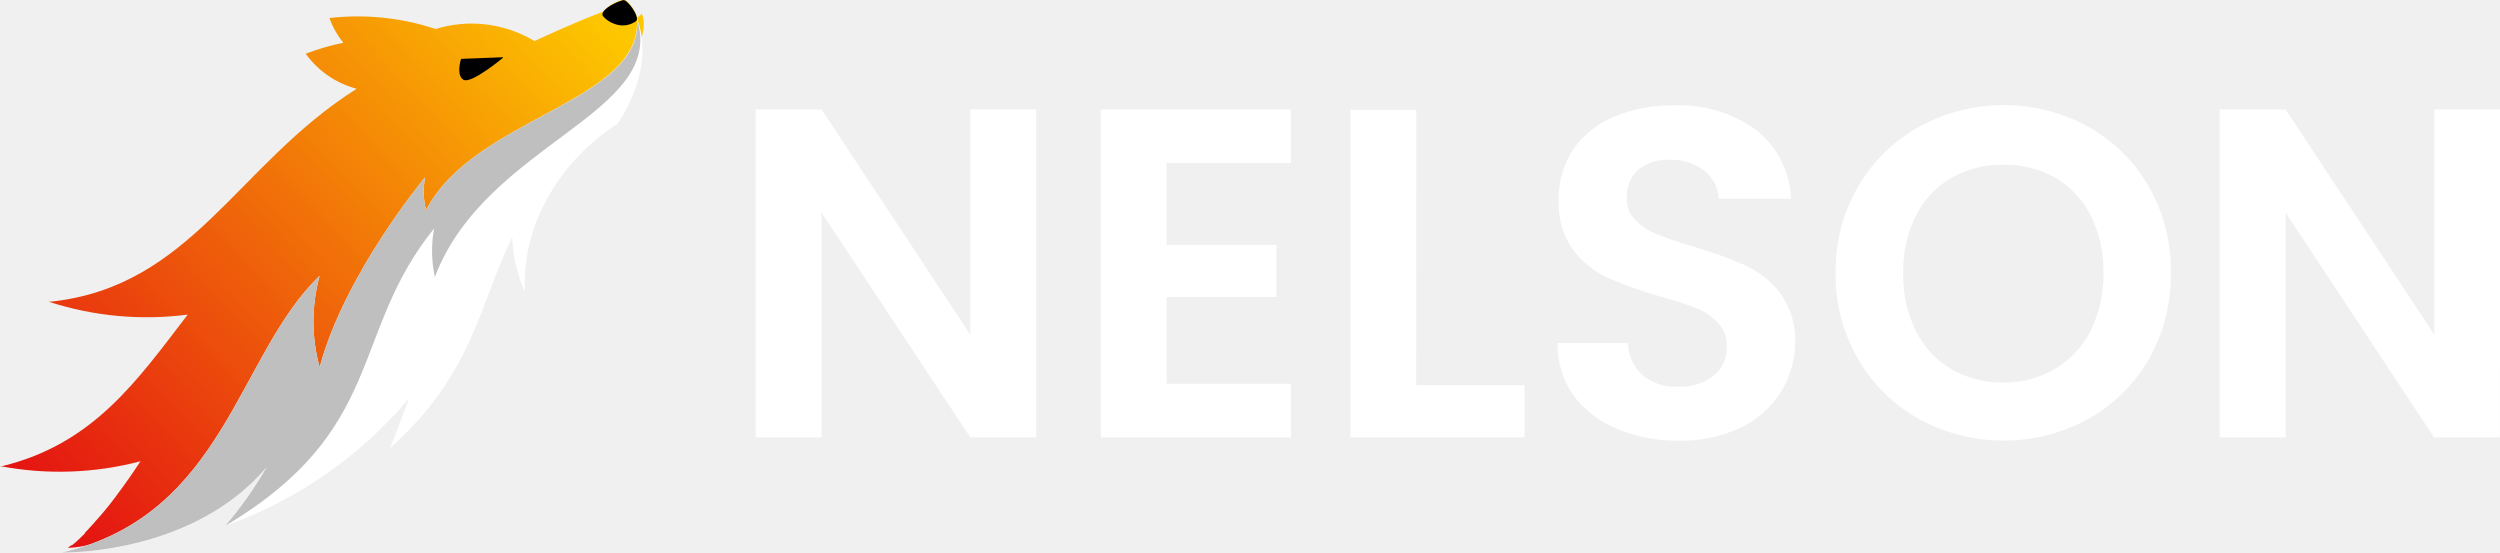
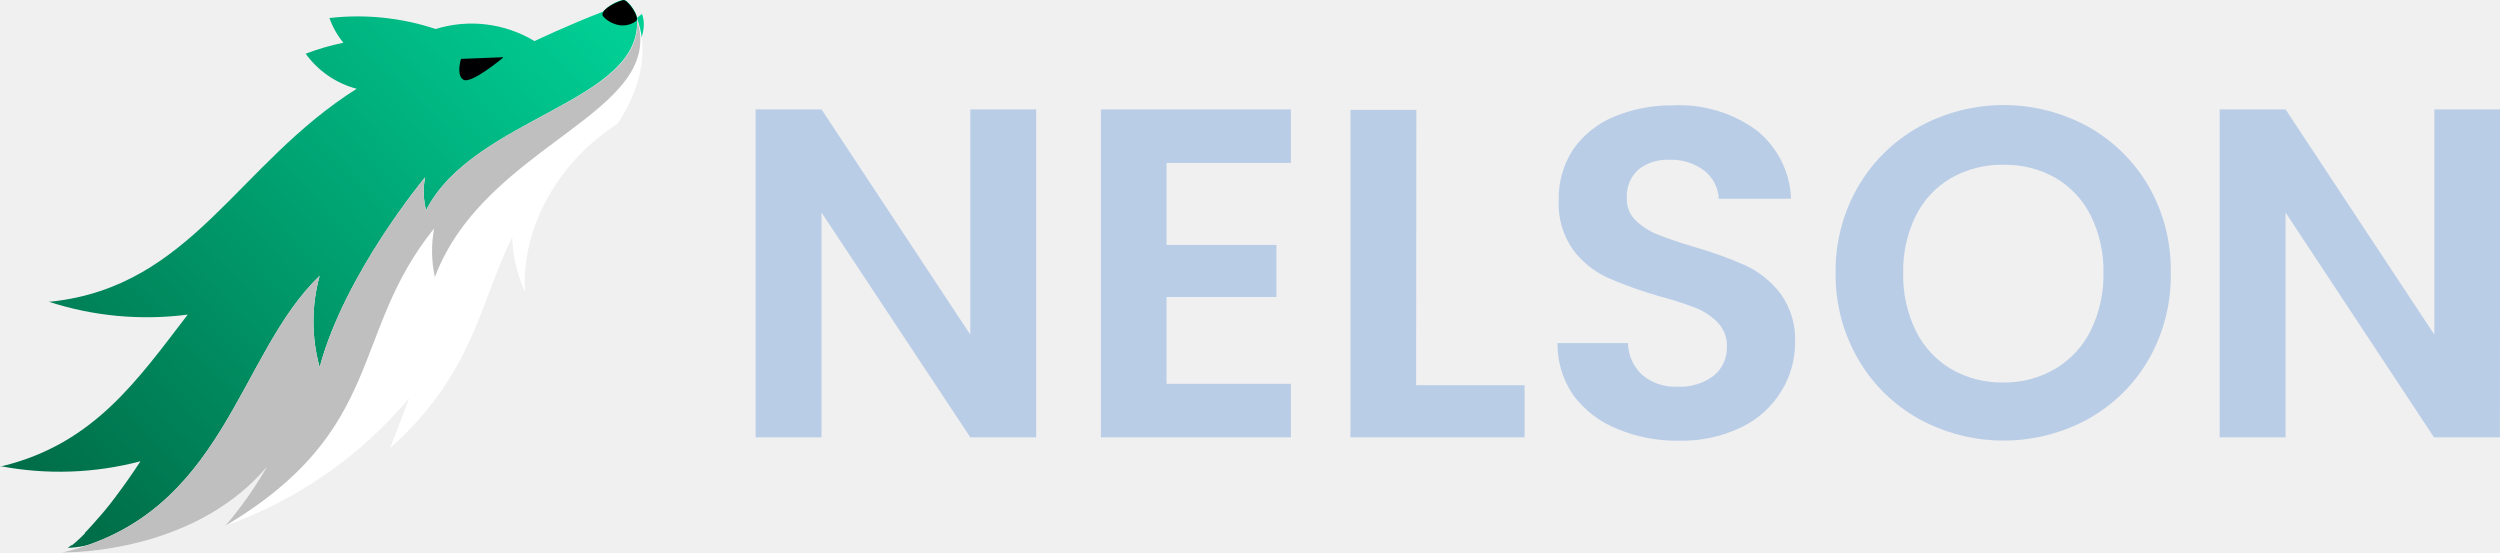
<svg xmlns="http://www.w3.org/2000/svg" id="Capa" viewBox="0 0 227.59 50.27">
  <defs>
-     <linearGradient id="Degradado_sin_nombre_3" x1="64.63" y1="-10.69" x2="-4.51" y2="53.99" gradientUnits="userSpaceOnUse">
-       <stop offset=".17" stop-color="#fdc700" />
-       <stop offset=".94" stop-color="#e20613" />
+     <linearGradient id="Degradado_sin_nombre_8" x1="64.63" y1="-10.69" x2="-4.51" y2="53.99" gradientUnits="userSpaceOnUse">
+       <stop offset=".17" stop-color="#00cf95" />
+       <stop offset=".87" stop-color="#006e48" />
    </linearGradient>
-     <style>.cls-5{fill:#fff}</style>
+     <style>.cls-5{fill:#bacde7}</style>
  </defs>
  <g id="Logo">
    <g id="Icono">
-       <path d="M59.19 4c0-.58-.93-1.76-1.26-1.66a3.53 3.53 0 0 0-1.8 1.07c-3.22 1.24-6.26 2.69-6.26 2.69a11.08 11.08 0 0 0-9-1.1 22.55 22.55 0 0 0-9.67-1 7.5 7.5 0 0 0 1.27 2.25 21.58 21.58 0 0 0-3.43 1 8.31 8.31 0 0 0 4.64 3.19c-10.89 6.87-15 18-27.83 19.38h-.23A28.89 28.89 0 0 0 18.3 31c-4.6 6-8.57 11.76-16.87 13.79h-.22A28.88 28.88 0 0 0 14 44.35c-.73 1.12-1.46 2.16-2.17 3.1a2.85 2.85 0 0 1-.25.33l-.23.31c-.08.1-.15.2-.23.29l-.22.27-.22.27-.22.26c-.08.09-.15.18-.23.26-.4.46-.77.88-1.12 1.25l-.17.17v.06l-.14.14-.07.06-.12.13-.07.06-.11.11-.07.06-.11.1-.06.06-.1.09-.07.06-.09.07-.07.06-.08.07h-.06l-.09.06-.08.06-.08.06-.11.06c3.22 0 12.35-3.38 18.17-10.26 0 0 6.72-3.64 10.51-13.45 1.62-4.19 6.91-9 12-12.21 0 0 13.44-7.86 11.61-12.69Z" transform="translate(-1.21 -2.36)" style="fill:url(#Degradado_sin_nombre_3);fill-rule:evenodd" />
+       <path d="M59.19 4c0-.58-.93-1.76-1.26-1.66a3.53 3.53 0 0 0-1.8 1.07c-3.22 1.24-6.26 2.69-6.26 2.69a11.08 11.08 0 0 0-9-1.1 22.55 22.55 0 0 0-9.67-1 7.5 7.5 0 0 0 1.27 2.25 21.58 21.58 0 0 0-3.43 1 8.31 8.31 0 0 0 4.64 3.19c-10.89 6.87-15 18-27.83 19.38h-.23A28.89 28.89 0 0 0 18.3 31c-4.6 6-8.57 11.76-16.87 13.79h-.22A28.88 28.88 0 0 0 14 44.35c-.73 1.12-1.46 2.16-2.17 3.1a2.85 2.85 0 0 1-.25.33l-.23.31c-.08.1-.15.2-.23.29l-.22.27-.22.27-.22.26c-.08.09-.15.18-.23.26-.4.46-.77.88-1.12 1.25l-.17.17v.06l-.14.14-.07.06-.12.13-.07.06-.11.11-.07.06-.11.1-.06.06-.1.09-.07.06-.09.07-.07.06-.08.07h-.06l-.09.06-.08.06-.08.06-.11.06c3.22 0 12.35-3.38 18.17-10.26 0 0 6.72-3.64 10.51-13.45 1.62-4.19 6.91-9 12-12.21 0 0 13.44-7.86 11.61-12.69Z" transform="translate(-1.21 -2.36)" style="fill:url(#Degradado_sin_nombre_8);fill-rule:evenodd" />
      <path d="M59.19 4c.61 7.68-14.86 9-19.19 17.5a6.77 6.77 0 0 1-.09-3s-7.32 8.77-9.6 17.29a15.61 15.61 0 0 1 0-8.32c-7.5 7.18-8.6 21.72-23.45 25.19 3.22 0 12.8-.89 18.63-7.78a35.14 35.14 0 0 1-3.76 5.34 38.86 38.86 0 0 0 16.72-11.6c-.95 2.6-1.74 4.54-1.74 4.54 7.62-6.79 8.14-13.16 11.13-19.22a12.8 12.8 0 0 0 1.17 5c-.38-6.16 3.33-12.08 8.4-15.3 0-.01 3.59-4.79 1.78-9.64Z" transform="translate(-1.21 -2.36)" style="fill:#fff;fill-rule:evenodd" />
      <path d="M59.21 4.06C59.8 11.68 44.33 13 40 21.5a6.77 6.77 0 0 1-.09-3s-7.32 8.77-9.6 17.29a15.61 15.61 0 0 1 0-8.32c-7.5 7.18-8.6 21.72-23.45 25.19 3.22 0 12.8-.89 18.63-7.78a35.14 35.14 0 0 1-3.76 5.34c14.71-8.76 11.27-17.49 19-27.06a11.14 11.14 0 0 0 .07 4.42C45.4 15.37 62 12.73 59.19 4.06Z" transform="translate(-1.21 -2.36)" style="fill:#bfbfbf;fill-rule:evenodd" />
      <path d="m47 7.57-3.82.15s-.48 1.48.22 1.9 3.6-2 3.6-2" transform="translate(-1.21 -2.36)" style="fill:#000002;fill-rule:evenodd" />
      <path d="M56.09 3.82a2.42 2.42 0 0 0 1.1.73 2.06 2.06 0 0 0 1.94-.28c.35-.36-.81-2-1.2-1.9-1.07.32-2.09 1.01-1.84 1.45Z" transform="translate(-1.21 -2.36)" />
    </g>
    <g id="Nombre">
      <path class="cls-5" d="M95.54 42.17h-6L76 21.71v20.46h-6V12.32h6l13.54 20.5v-20.5h6ZM107.41 17.19v7.47h10v4.74h-10v7.9h11.32v4.87h-17.3V12.32h17.3v4.87ZM130.13 37.43H140v4.74h-15.85V12.36h6ZM148.43 41.4a9.23 9.23 0 0 1-4-3.07 8.17 8.17 0 0 1-1.43-4.74h6.41a4.09 4.09 0 0 0 1.3 2.9 4.62 4.62 0 0 0 3.22 1.07 5 5 0 0 0 3.29-1 3.27 3.27 0 0 0 1.2-2.63 3 3 0 0 0-.81-2.18 5.73 5.73 0 0 0-2-1.35 33.19 33.19 0 0 0-3.36-1.08 37.65 37.65 0 0 1-4.72-1.69 8.27 8.27 0 0 1-3.11-2.52 7.19 7.19 0 0 1-1.31-4.51 8.08 8.08 0 0 1 1.29-4.6 8.43 8.43 0 0 1 3.71-3 13.51 13.51 0 0 1 5.47-1.05 11.89 11.89 0 0 1 7.5 2.24 8.35 8.35 0 0 1 3.18 6.26h-6.58a3.44 3.44 0 0 0-1.3-2.54 4.91 4.91 0 0 0-3.23-1 4.17 4.17 0 0 0-2.79.89 3.25 3.25 0 0 0-1.05 2.61 2.65 2.65 0 0 0 .79 2 6 6 0 0 0 2 1.29c.78.32 1.88.7 3.31 1.13a35.33 35.33 0 0 1 4.74 1.71 8.59 8.59 0 0 1 3.16 2.56 7.12 7.12 0 0 1 1.32 4.48 8.42 8.42 0 0 1-1.27 4.42 8.69 8.69 0 0 1-3.63 3.26 12.39 12.39 0 0 1-5.68 1.22 14 14 0 0 1-5.62-1.08ZM175.92 40.51a14.6 14.6 0 0 1-5.55-5.45 15.21 15.21 0 0 1-2.05-7.88 15.14 15.14 0 0 1 2.05-7.84 14.57 14.57 0 0 1 5.55-5.44 16 16 0 0 1 15.4 0 14.61 14.61 0 0 1 5.51 5.44 15.32 15.32 0 0 1 2 7.84 15.39 15.39 0 0 1-2 7.88 14.61 14.61 0 0 1-5.53 5.45 16.07 16.07 0 0 1-15.38 0Zm12.43-4.6a8.37 8.37 0 0 0 3.2-3.48 11.4 11.4 0 0 0 1.15-5.25 11.26 11.26 0 0 0-1.15-5.18 8.26 8.26 0 0 0-3.2-3.44 9.23 9.23 0 0 0-4.74-1.2 9.36 9.36 0 0 0-4.77 1.2 8.18 8.18 0 0 0-3.22 3.44 11.26 11.26 0 0 0-1.15 5.23 11.4 11.4 0 0 0 1.15 5.25 8.29 8.29 0 0 0 3.22 3.48 9.18 9.18 0 0 0 4.77 1.22 9 9 0 0 0 4.74-1.27ZM228.79 42.17h-6l-13.51-20.46v20.46h-6V12.32h6l13.54 20.5v-20.5h6Z" transform="translate(-1.21 -2.36)" />
    </g>
  </g>
</svg>
